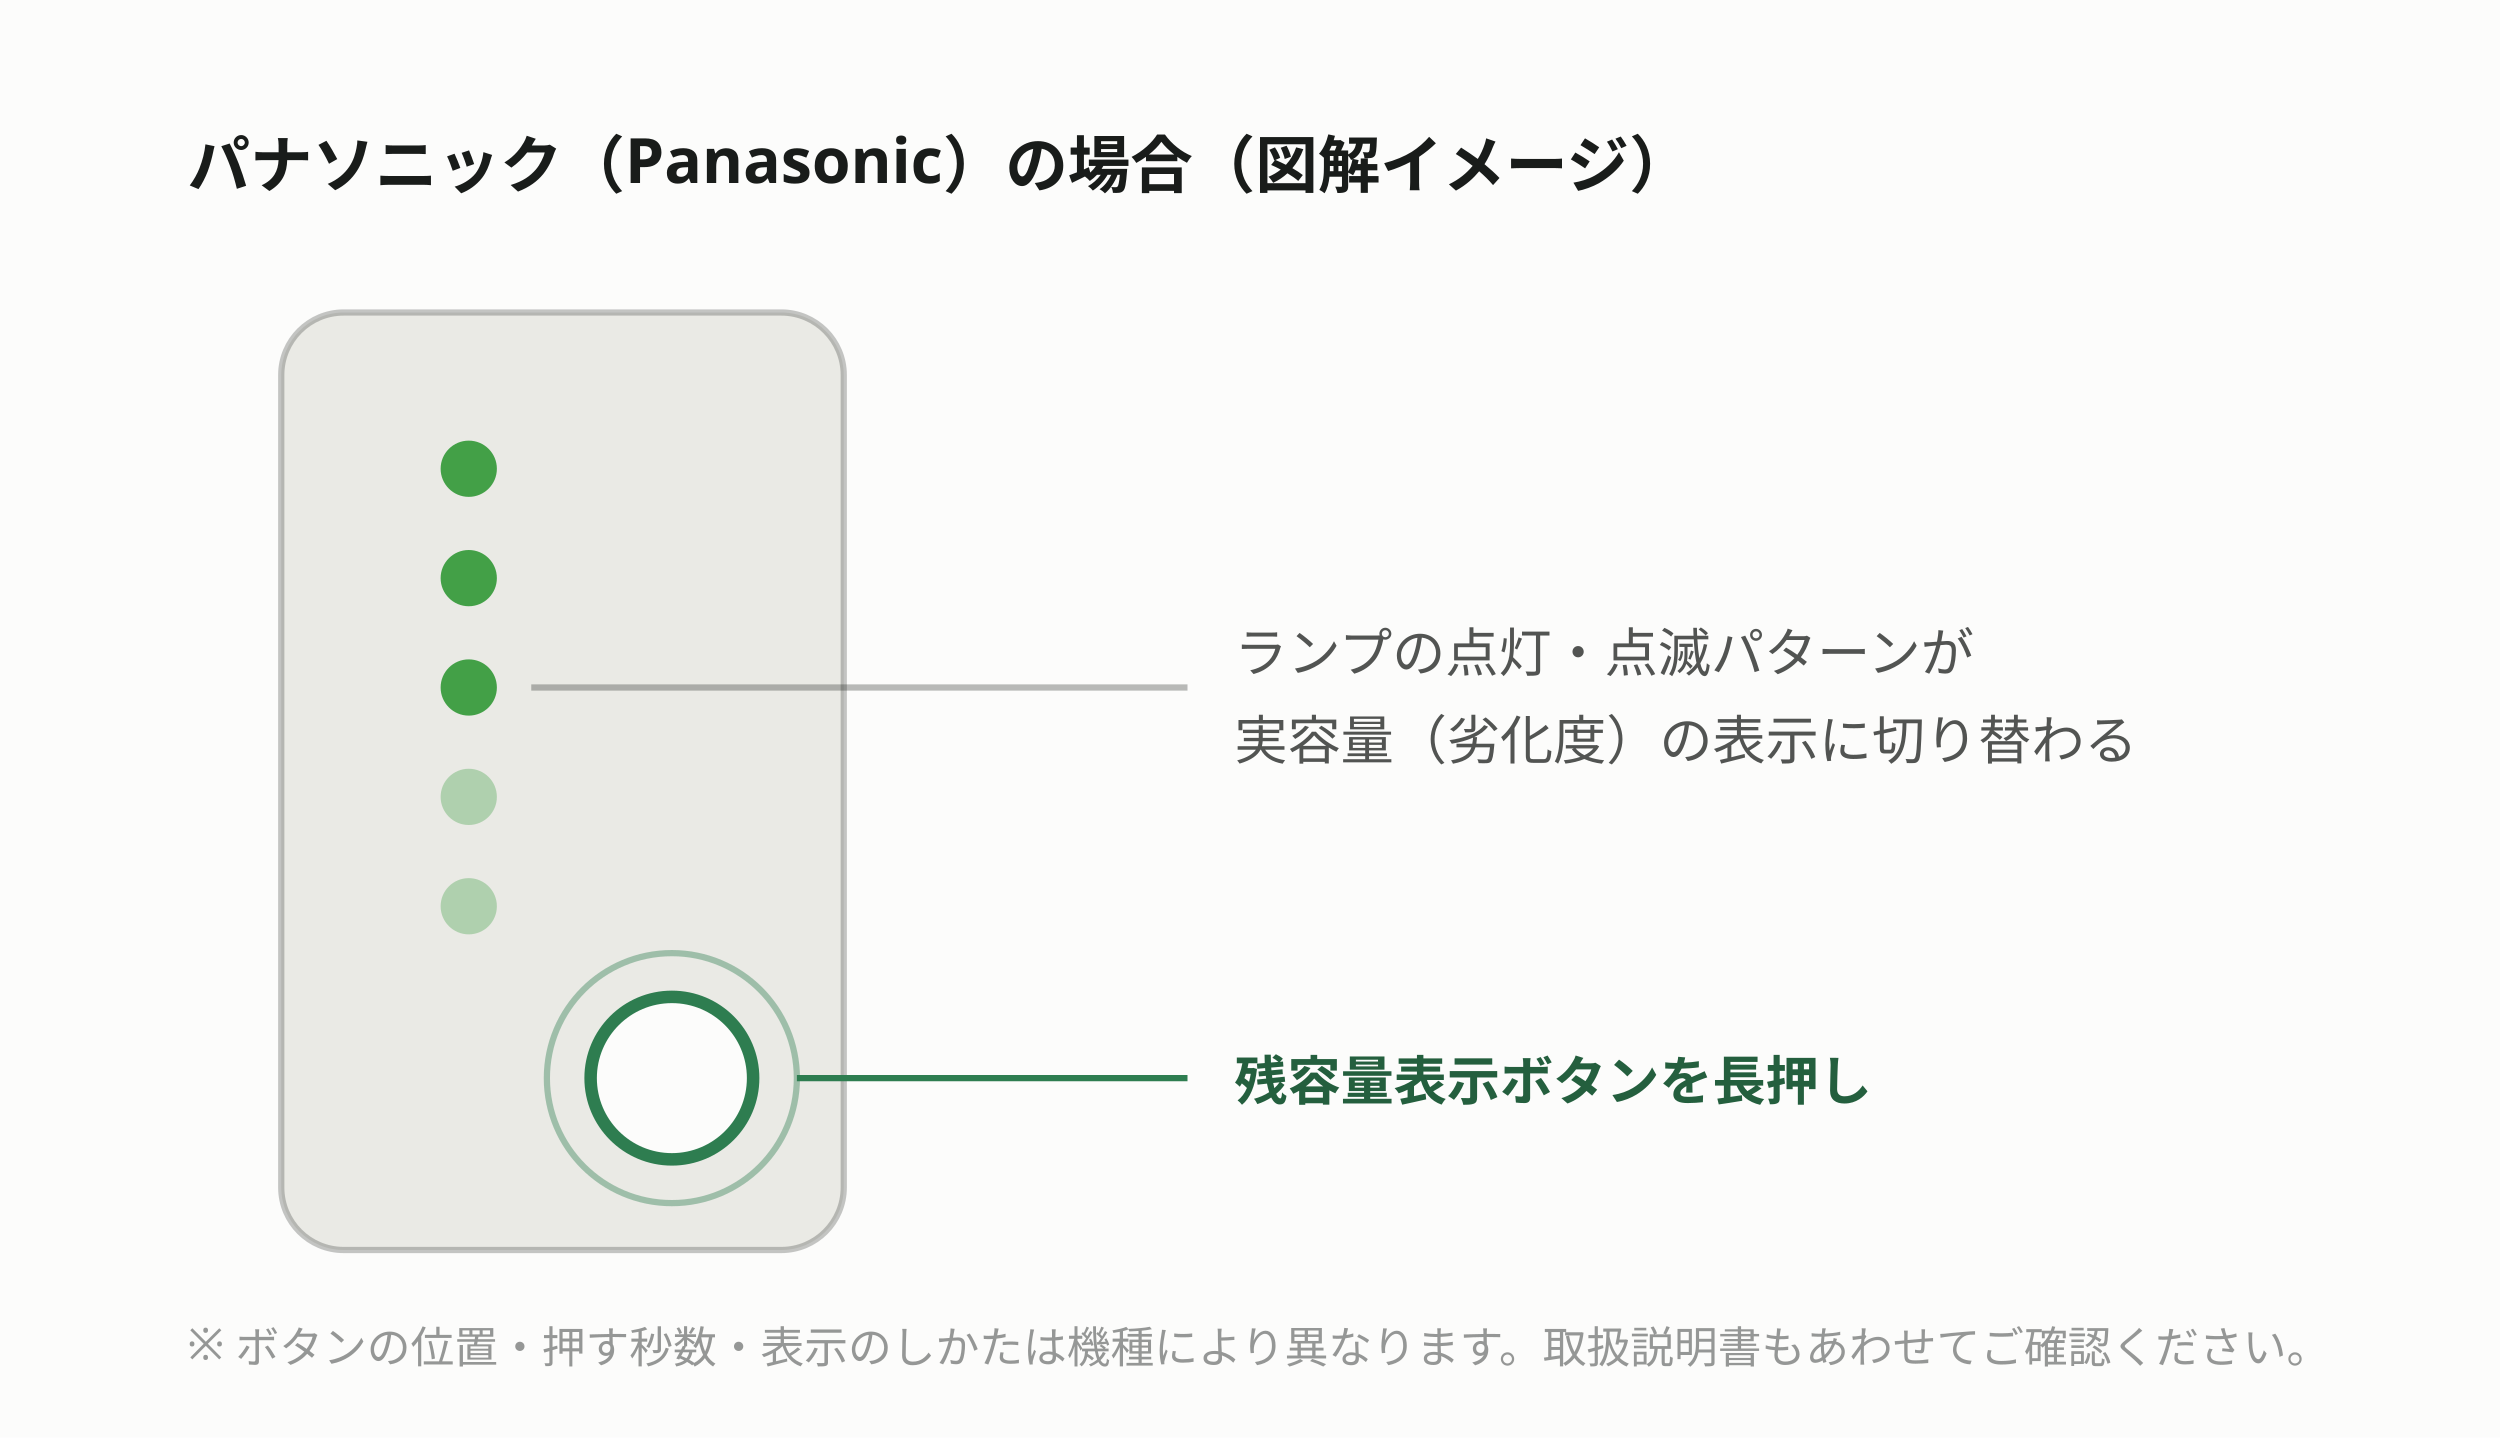
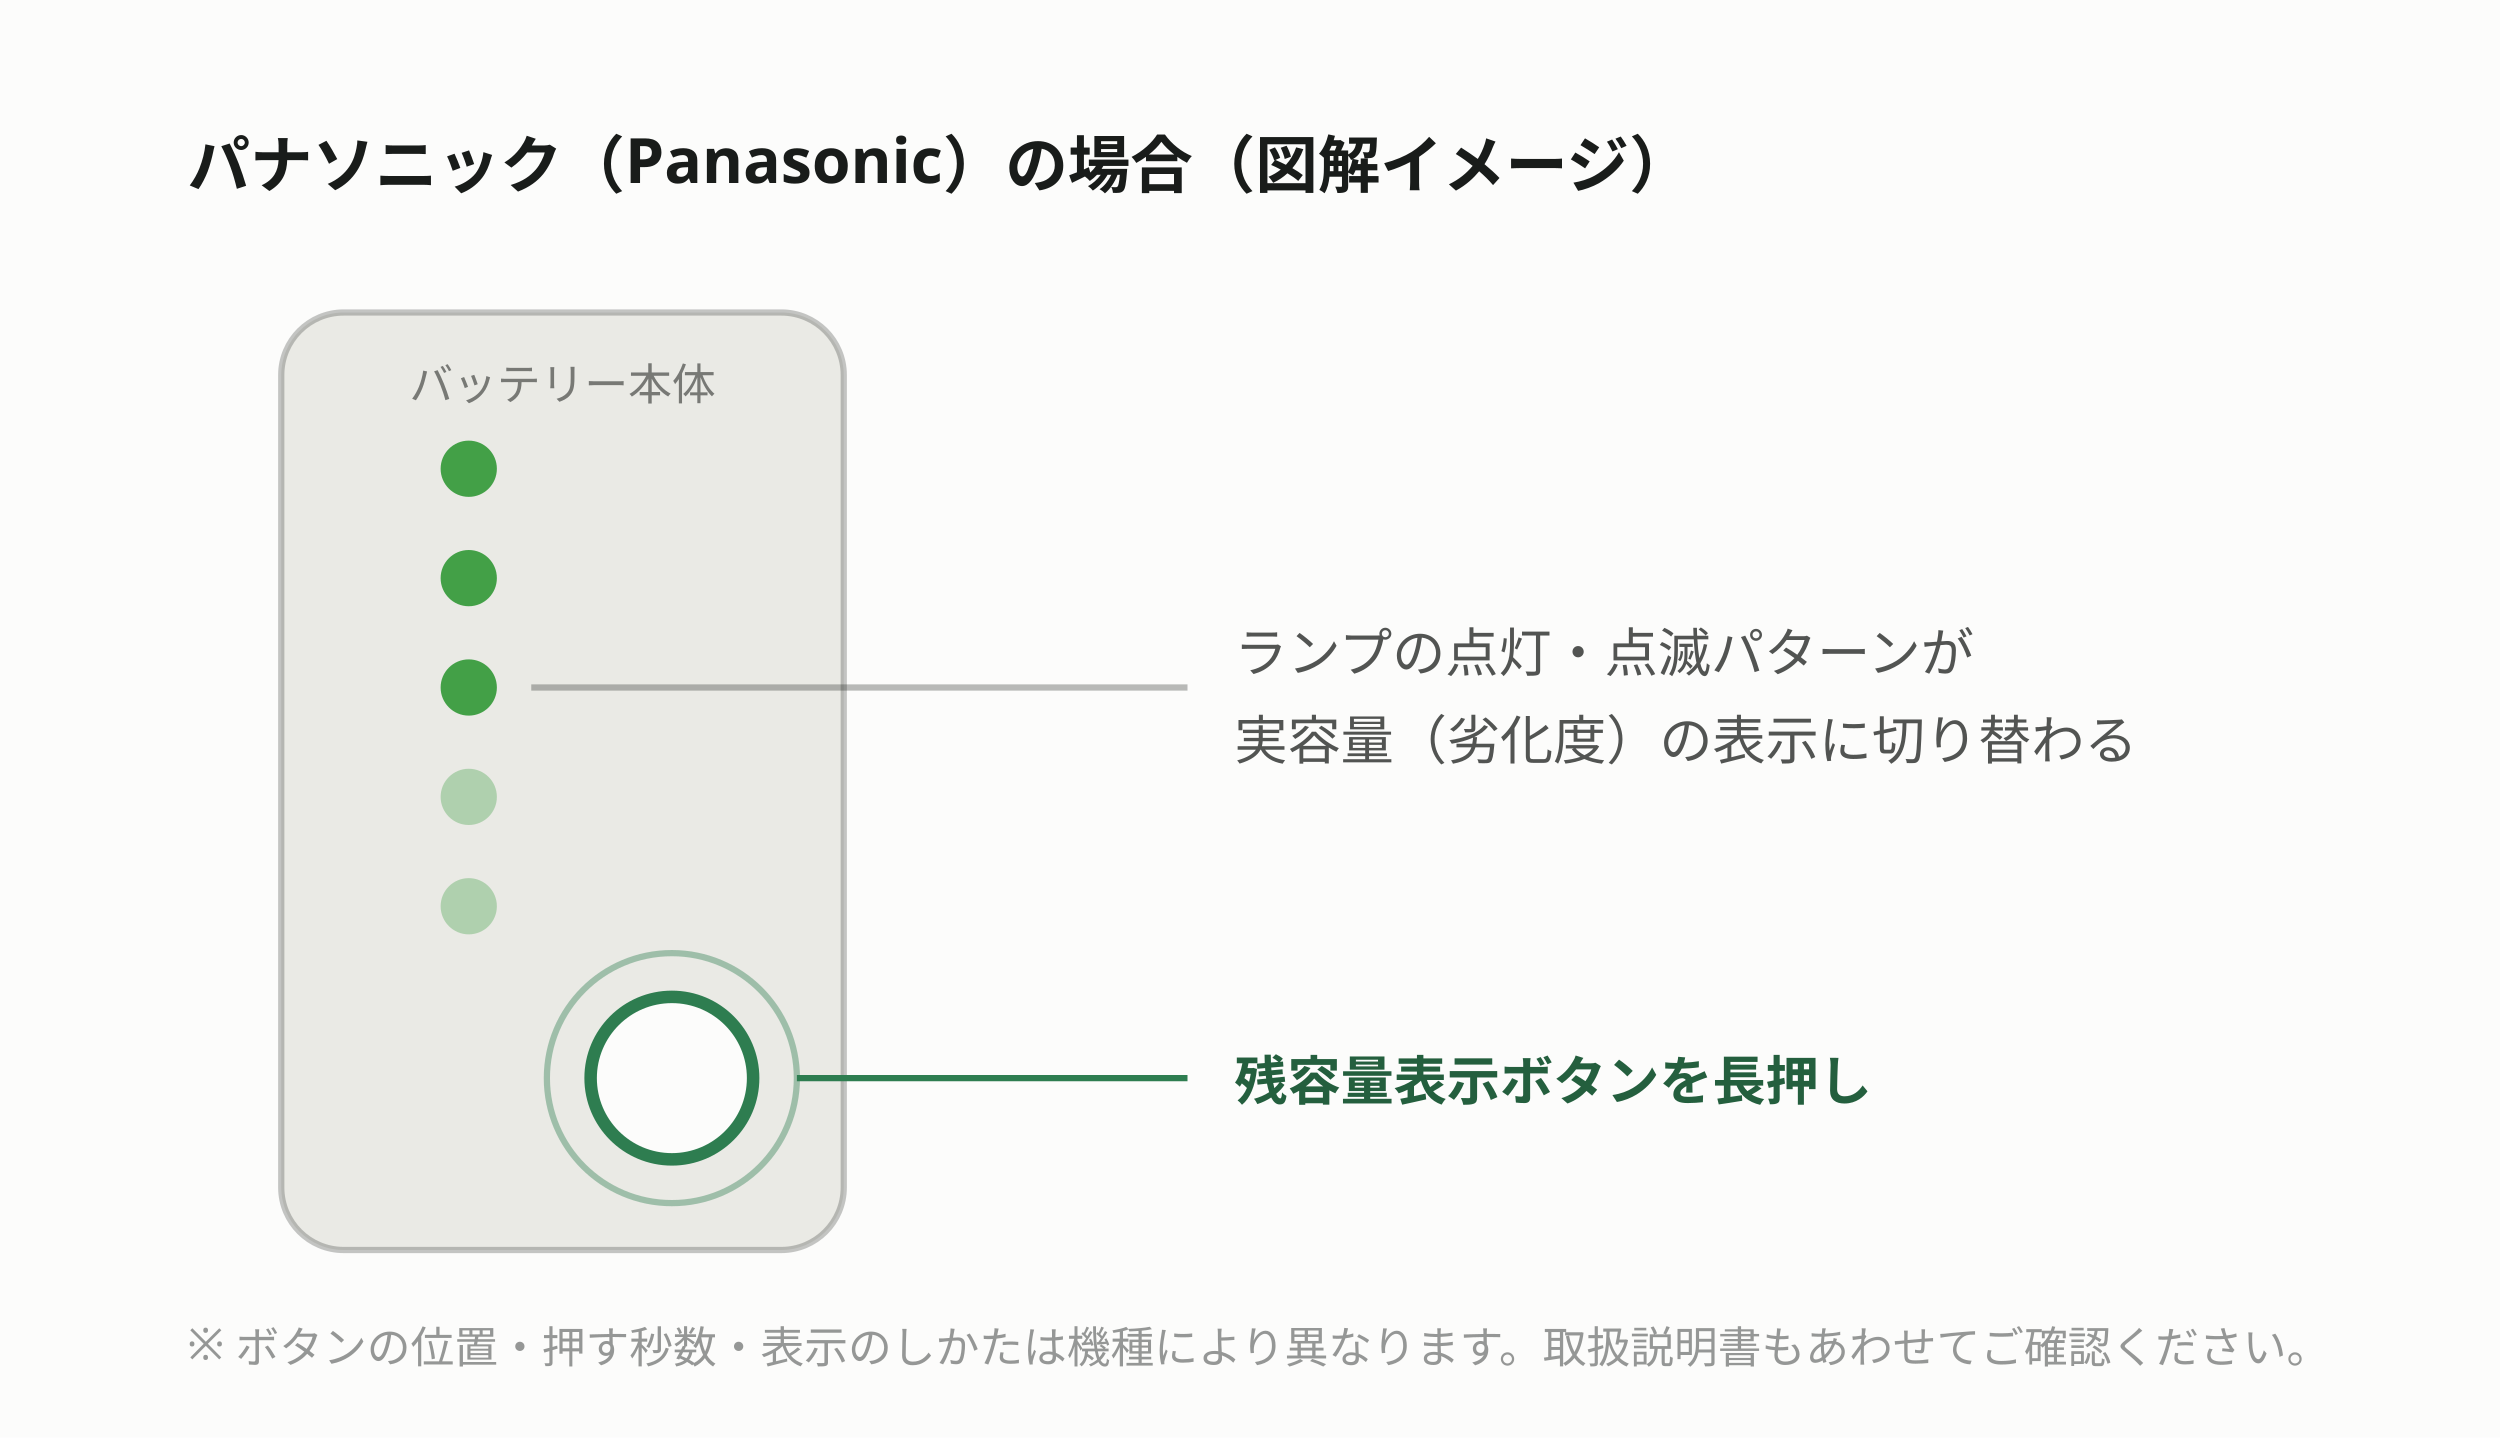
<svg xmlns="http://www.w3.org/2000/svg" viewBox="0 0 800 460" role="img" aria-labelledby="cpTitle">
  <rect width="800" height="460" fill="#FCFCFB" />
  <text x="60" y="60" font-family="sans-serif" font-size="20" font-weight="700" fill="#191C1A">パナソニック（Panasonic）の場合（図解イメージ）</text>
  <rect x="90" y="100" width="180" height="300" rx="20" fill="#EAEAE5" stroke="#191C1A" stroke-opacity="0.25" stroke-width="2" />
+   <text x="180" y="128" font-family="sans-serif" font-size="14" text-anchor="middle" fill="#191C1A" opacity="0.55">バッテリー本体</text>
  <circle cx="150" cy="150" r="9" fill="#43A047" />
  <circle cx="150" cy="185" r="9" fill="#43A047" />
  <circle cx="150" cy="220" r="9" fill="#43A047" />
  <circle cx="150" cy="255" r="9" fill="#43A047" opacity="0.35" />
  <circle cx="150" cy="290" r="9" fill="#43A047" opacity="0.35" />
  <circle cx="215" cy="345" r="26" fill="#FCFCFB" stroke="#2E7D50" stroke-width="4" />
  <circle cx="215" cy="345" r="40" fill="none" stroke="#2E7D50" stroke-width="2" opacity="0.4" />
  <line x1="255" y1="345" x2="380" y2="345" stroke="#2E7D50" stroke-width="2" />
  <text x="395" y="352" font-family="sans-serif" font-size="17" font-weight="700" fill="#245F3E">残容量表示ボタンを長押し</text>
  <line x1="170" y1="220" x2="380" y2="220" stroke="#191C1A" stroke-opacity="0.3" stroke-width="2" />
  <text x="395" y="215" font-family="sans-serif" font-size="17" fill="#191C1A" opacity="0.75">ランプの点灯・点滅パターンが</text>
  <text x="395" y="243" font-family="sans-serif" font-size="17" fill="#191C1A" opacity="0.75">実容量（劣化度）の表示に切り替わる</text>
  <text x="60" y="435" font-family="sans-serif" font-size="14" fill="#191C1A" opacity="0.45">※ ボタンの位置・押す秒数・表示のしかたは機種により異なります。取扱説明書もあわせてご確認ください。</text>
</svg>
